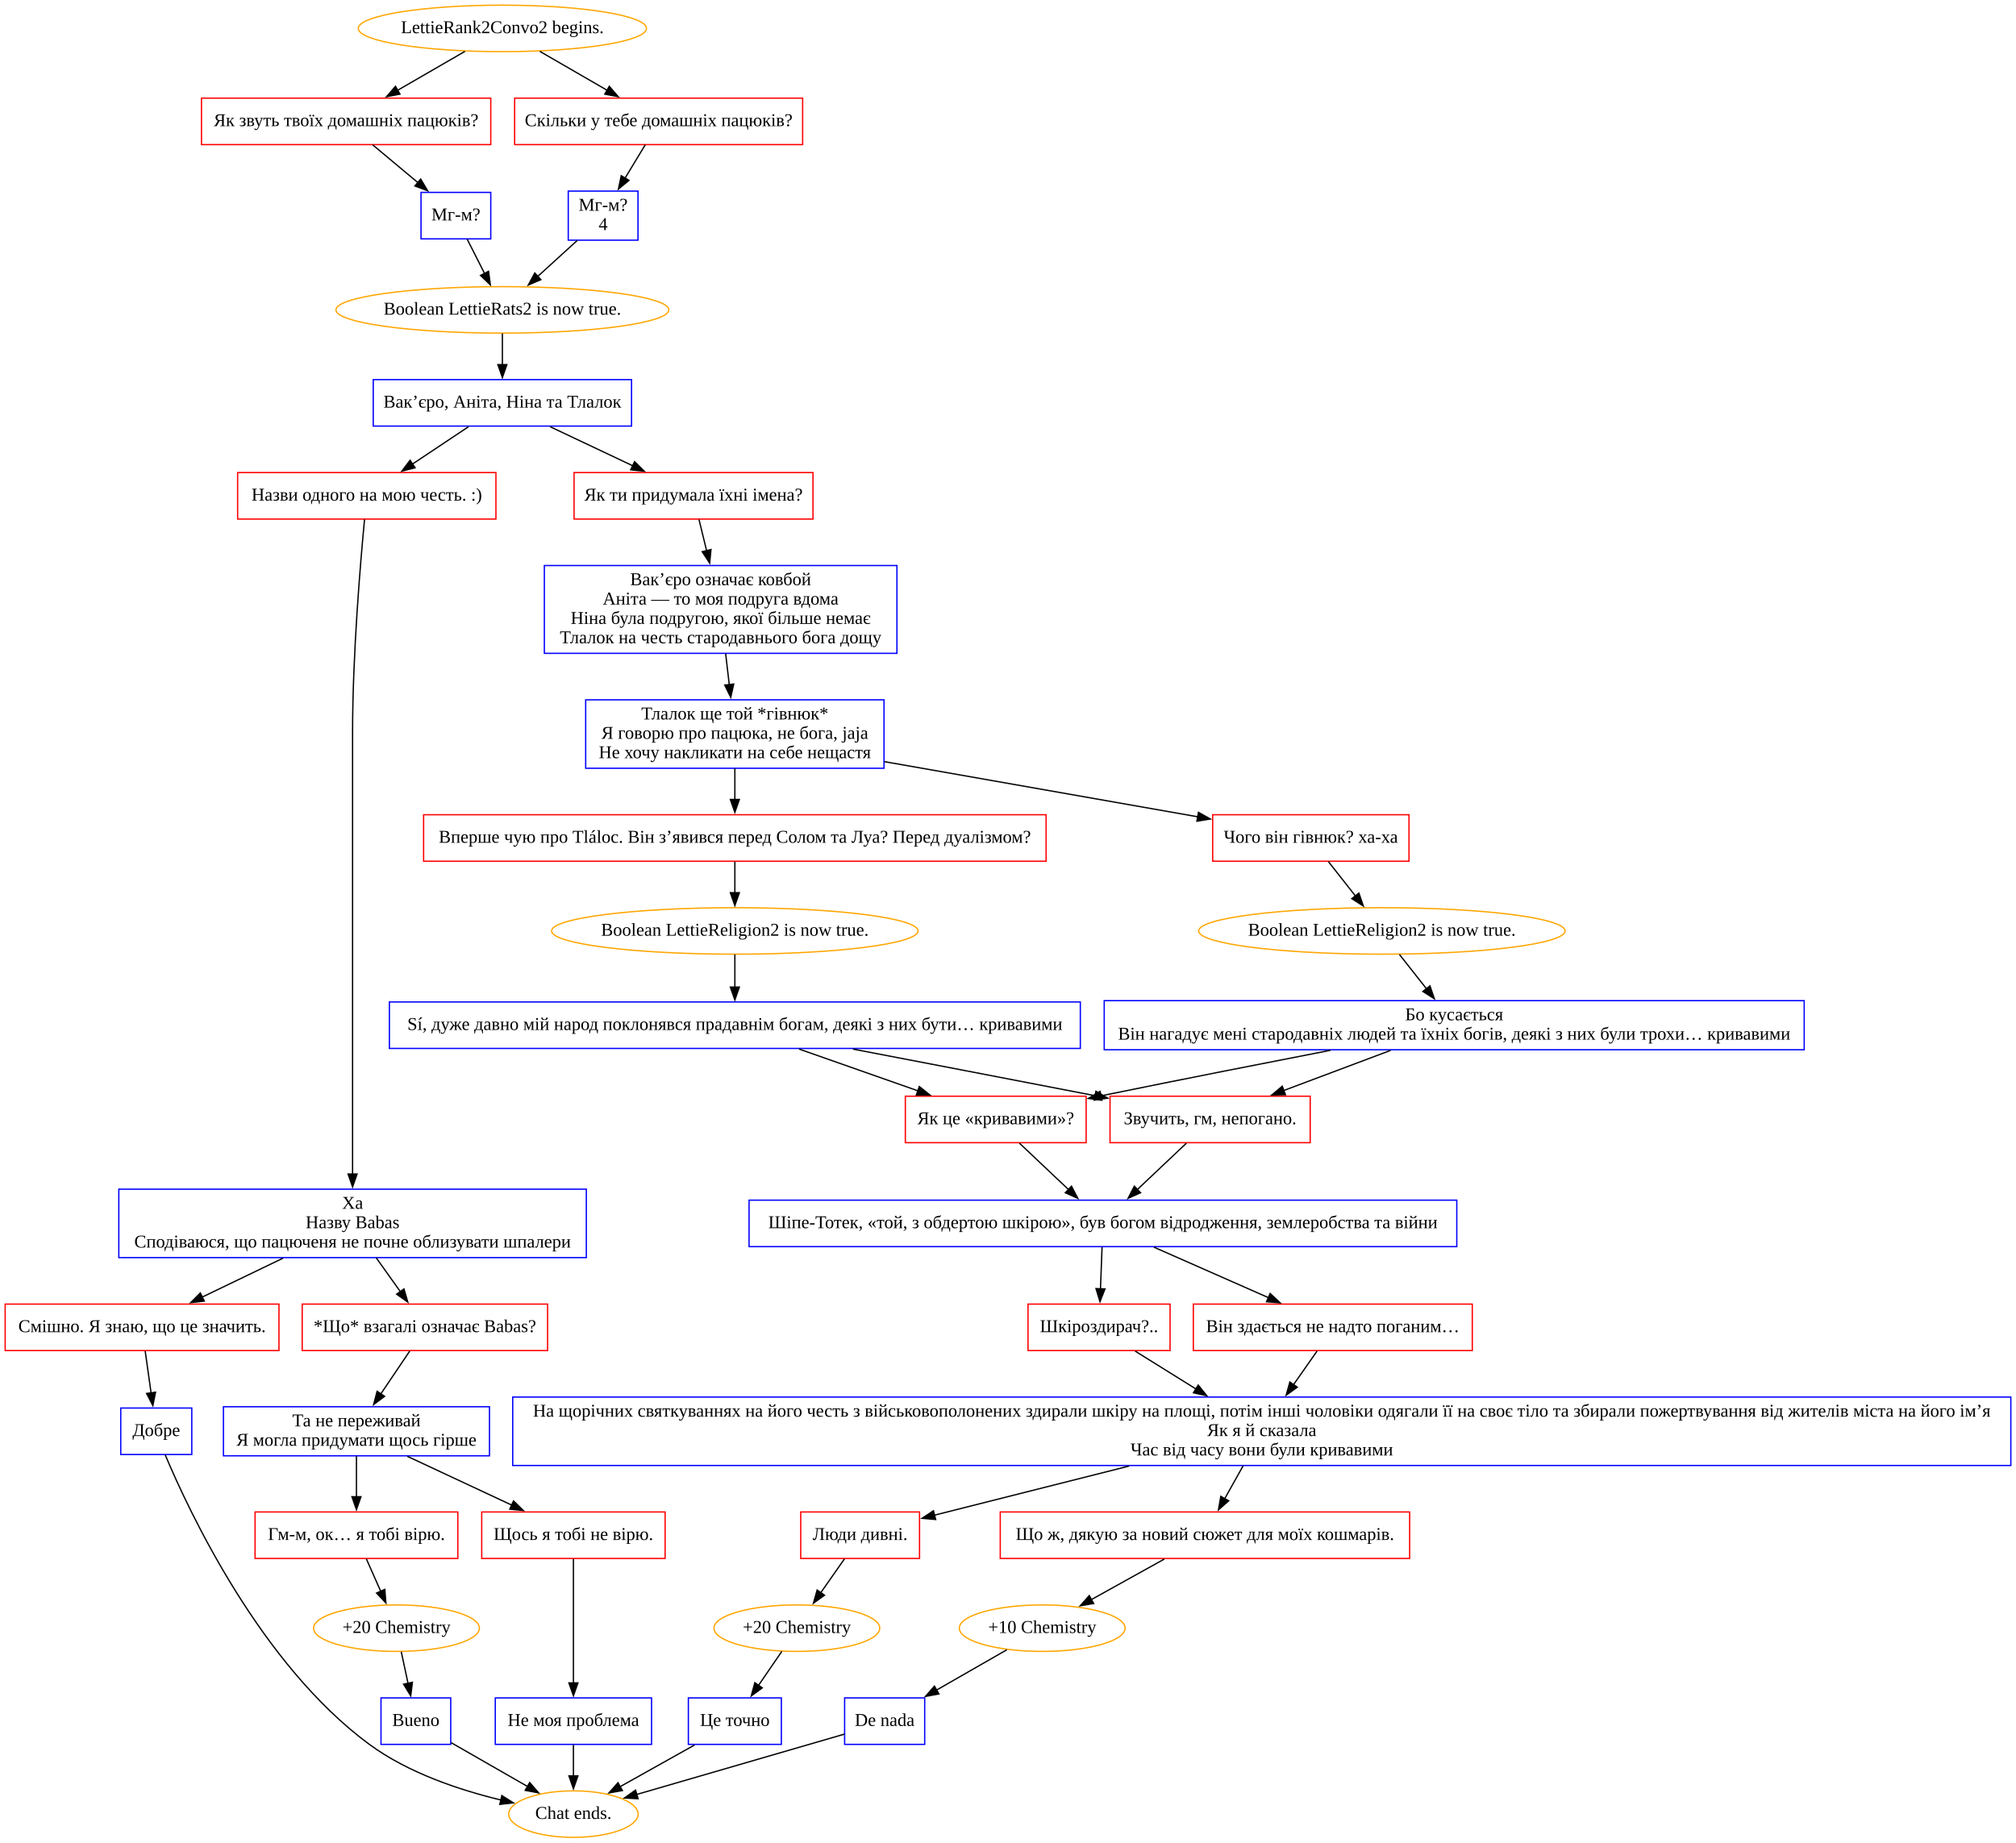
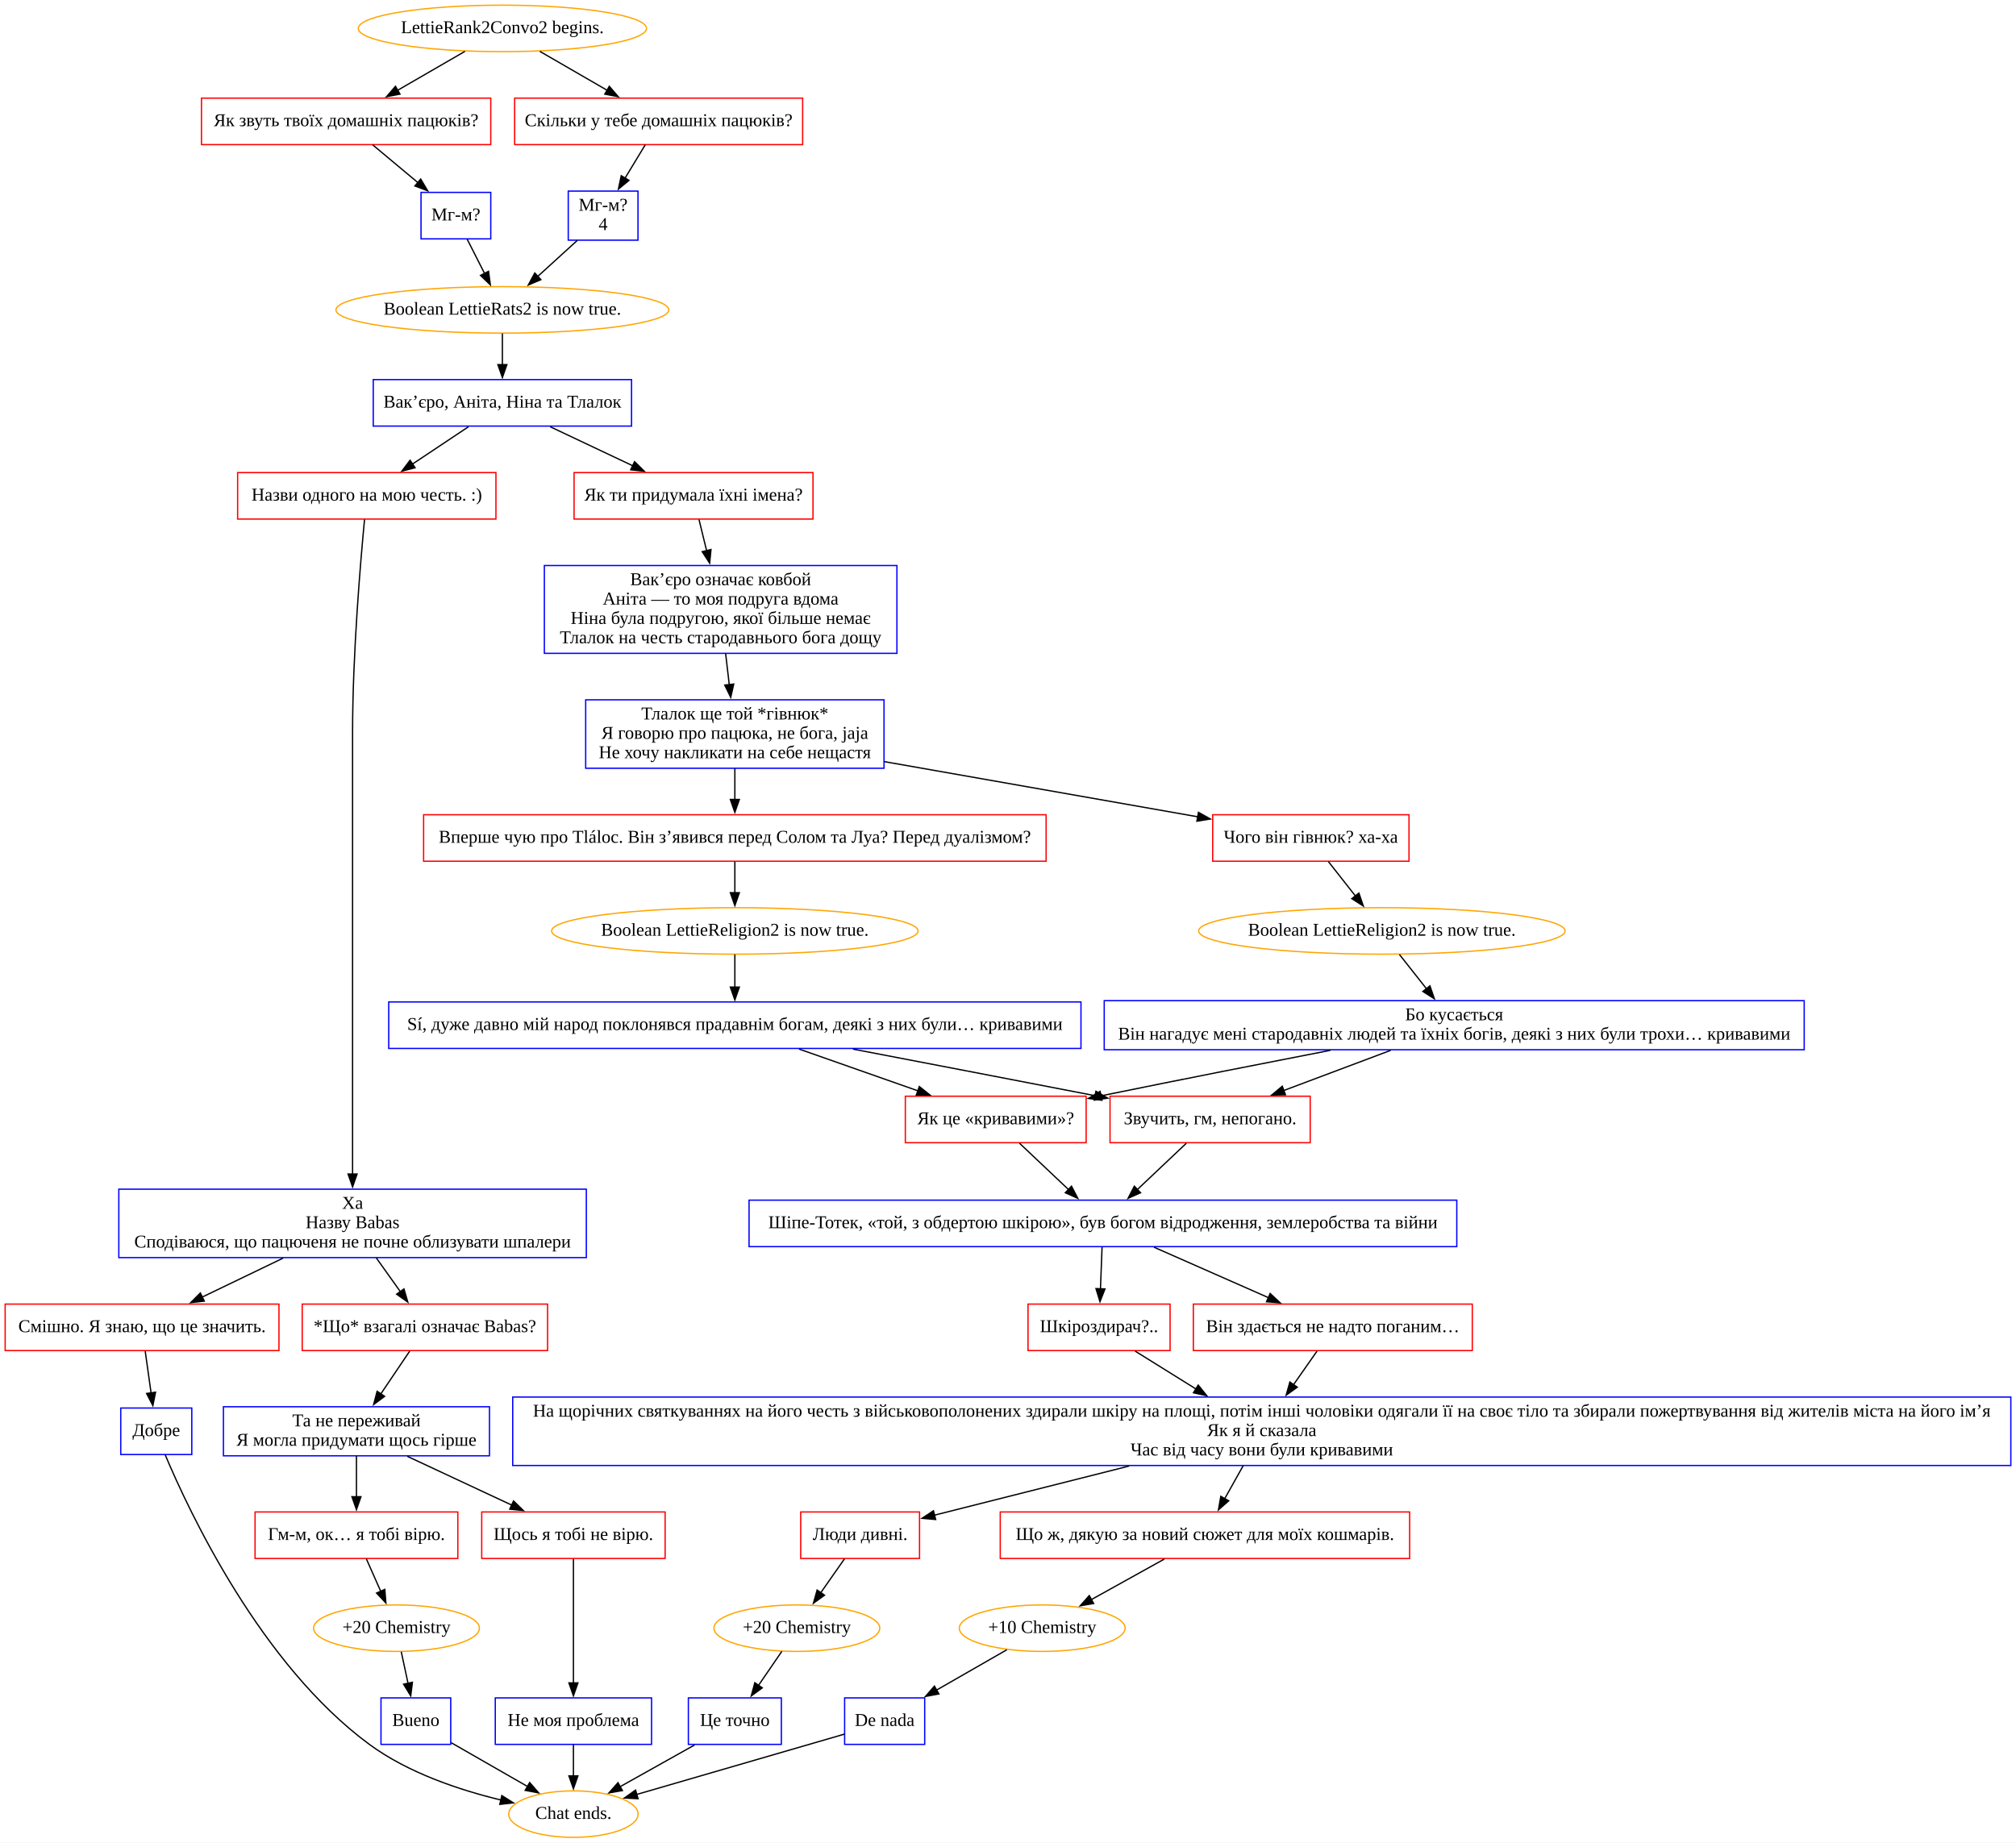
<svg xmlns="http://www.w3.org/2000/svg" width="1561pt" height="1427pt" viewBox="0.00 0.00 1561.00 1427.00">
  <g id="graph0" class="graph" transform="scale(1 1) rotate(0) translate(4 1423)">
    <polygon fill="white" stroke="none" points="-4,4 -4,-1423 1557,-1423 1557,4 -4,4" />
    <g id="node1" class="node">
      <ellipse fill="none" stroke="orange" cx="385" cy="-1401" rx="111.58" ry="18" />
      <text text-anchor="middle" x="385" y="-1397.3" font-family="Times New Roman,serif" font-size="14.00">LettieRank2Convo2 begins.</text>
    </g>
    <g id="node2" class="node">
      <polygon fill="none" stroke="red" points="376,-1347 152,-1347 152,-1311 376,-1311 376,-1347" />
      <text text-anchor="middle" x="264" y="-1325.3" font-family="Times New Roman,serif" font-size="14.00">Як звуть твоїх домашніх пацюків?</text>
    </g>
    <g id="edge1" class="edge">
      <path fill="none" stroke="black" d="M356.02,-1383.23C340.35,-1374.17 320.78,-1362.85 303.72,-1352.98" />
      <polygon fill="black" stroke="black" points="305.73,-1350.1 295.32,-1348.12 302.22,-1356.16 305.73,-1350.1" />
    </g>
    <g id="node3" class="node">
      <polygon fill="none" stroke="red" points="617.5,-1347 394.5,-1347 394.5,-1311 617.5,-1311 617.5,-1347" />
      <text text-anchor="middle" x="506" y="-1325.3" font-family="Times New Roman,serif" font-size="14.00">Скільки у тебе домашніх пацюків?</text>
    </g>
    <g id="edge2" class="edge">
      <path fill="none" stroke="black" d="M413.98,-1383.23C429.65,-1374.17 449.22,-1362.85 466.28,-1352.98" />
      <polygon fill="black" stroke="black" points="467.78,-1356.16 474.68,-1348.12 464.27,-1350.1 467.78,-1356.16" />
    </g>
    <g id="node4" class="node">
      <polygon fill="none" stroke="blue" points="376,-1274 322,-1274 322,-1238 376,-1238 376,-1274" />
      <text text-anchor="middle" x="349" y="-1252.3" font-family="Times New Roman,serif" font-size="14.00">Мг-м?</text>
    </g>
    <g id="edge3" class="edge">
      <path fill="none" stroke="black" d="M284.58,-1310.81C295.15,-1301.98 308.21,-1291.07 319.8,-1281.39" />
      <polygon fill="black" stroke="black" points="321.73,-1284.34 327.16,-1275.25 317.24,-1278.97 321.73,-1284.34" />
    </g>
    <g id="node5" class="node">
      <polygon fill="none" stroke="blue" points="490,-1275 436,-1275 436,-1237 490,-1237 490,-1275" />
      <text text-anchor="middle" x="463" y="-1259.8" font-family="Times New Roman,serif" font-size="14.00">Мг-м?</text>
      <text text-anchor="middle" x="463" y="-1244.8" font-family="Times New Roman,serif" font-size="14.00">4</text>
    </g>
    <g id="edge4" class="edge">
      <path fill="none" stroke="black" d="M495.59,-1310.81C490.91,-1303.08 485.26,-1293.76 480,-1285.06" />
      <polygon fill="black" stroke="black" points="483.02,-1283.3 474.85,-1276.56 477.04,-1286.93 483.02,-1283.3" />
    </g>
    <g id="node6" class="node">
      <ellipse fill="none" stroke="orange" cx="385" cy="-1183" rx="128.88" ry="18" />
      <text text-anchor="middle" x="385" y="-1179.3" font-family="Times New Roman,serif" font-size="14.00">Boolean LettieRats2 is now true.</text>
    </g>
    <g id="edge5" class="edge">
      <path fill="none" stroke="black" d="M357.71,-1237.81C361.78,-1229.79 366.72,-1220.05 371.27,-1211.07" />
      <polygon fill="black" stroke="black" points="374.28,-1212.88 375.68,-1202.38 368.04,-1209.71 374.28,-1212.88" />
    </g>
    <g id="edge6" class="edge">
      <path fill="none" stroke="black" d="M442.91,-1236.72C433.63,-1228.26 422.45,-1218.09 412.41,-1208.95" />
      <polygon fill="black" stroke="black" points="414.82,-1206.41 405.06,-1202.26 410.1,-1211.58 414.82,-1206.41" />
    </g>
    <g id="node7" class="node">
      <polygon fill="none" stroke="blue" points="485,-1129 285,-1129 285,-1093 485,-1093 485,-1129" />
      <text text-anchor="middle" x="385" y="-1107.3" font-family="Times New Roman,serif" font-size="14.00">Вак’єро, Аніта, Ніна та Тлалок</text>
    </g>
    <g id="edge7" class="edge">
      <path fill="none" stroke="black" d="M385,-1164.7C385,-1157.41 385,-1148.73 385,-1140.54" />
      <polygon fill="black" stroke="black" points="388.5,-1140.62 385,-1130.62 381.5,-1140.62 388.5,-1140.62" />
    </g>
    <g id="node8" class="node">
      <polygon fill="none" stroke="red" points="625.5,-1057 440.5,-1057 440.5,-1021 625.5,-1021 625.5,-1057" />
      <text text-anchor="middle" x="533" y="-1035.3" font-family="Times New Roman,serif" font-size="14.00">Як ти придумала їхні імена?</text>
    </g>
    <g id="edge8" class="edge">
      <path fill="none" stroke="black" d="M421.96,-1092.52C441.37,-1083.34 465.36,-1071.99 486.07,-1062.2" />
      <polygon fill="black" stroke="black" points="487.34,-1065.47 494.88,-1058.03 484.35,-1059.14 487.34,-1065.47" />
    </g>
    <g id="node9" class="node">
      <polygon fill="none" stroke="red" points="380,-1057 180,-1057 180,-1021 380,-1021 380,-1057" />
      <text text-anchor="middle" x="280" y="-1035.3" font-family="Times New Roman,serif" font-size="14.00">Назви одного на мою честь. :)</text>
    </g>
    <g id="edge9" class="edge">
      <path fill="none" stroke="black" d="M358.77,-1092.52C345.65,-1083.76 329.57,-1073.04 315.36,-1063.58" />
      <polygon fill="black" stroke="black" points="317.41,-1060.73 307.15,-1058.1 313.53,-1066.56 317.41,-1060.73" />
    </g>
    <g id="node10" class="node">
      <polygon fill="none" stroke="blue" points="690.5,-985 417.5,-985 417.5,-917 690.5,-917 690.5,-985" />
      <text text-anchor="middle" x="554" y="-969.8" font-family="Times New Roman,serif" font-size="14.00">Вак’єро означає ковбой </text>
      <text text-anchor="middle" x="554" y="-954.8" font-family="Times New Roman,serif" font-size="14.00">Аніта — то моя подруга вдома </text>
      <text text-anchor="middle" x="554" y="-939.8" font-family="Times New Roman,serif" font-size="14.00">Ніна була подругою, якої більше немає </text>
      <text text-anchor="middle" x="554" y="-924.8" font-family="Times New Roman,serif" font-size="14.00">Тлалок на честь стародавнього бога дощу</text>
    </g>
    <g id="edge10" class="edge">
      <path fill="none" stroke="black" d="M537.25,-1020.6C538.97,-1013.57 541.03,-1005.1 543.12,-996.55" />
      <polygon fill="black" stroke="black" points="546.52,-997.4 545.49,-986.85 539.72,-995.74 546.52,-997.4" />
    </g>
    <g id="node11" class="node">
      <polygon fill="none" stroke="blue" points="450,-502 88,-502 88,-449 450,-449 450,-502" />
      <text text-anchor="middle" x="269" y="-486.8" font-family="Times New Roman,serif" font-size="14.00">Ха </text>
      <text text-anchor="middle" x="269" y="-471.8" font-family="Times New Roman,serif" font-size="14.00">Назву Babas </text>
      <text text-anchor="middle" x="269" y="-456.8" font-family="Times New Roman,serif" font-size="14.00">Сподіваюся, що пацюченя не почне облизувати шпалери</text>
    </g>
    <g id="edge11" class="edge">
      <path fill="none" stroke="black" d="M278.26,-1020.66C275.16,-988.25 269,-916.29 269,-855.5 269,-855.5 269,-855.5 269,-628 269,-588.99 269,-544.33 269,-513.66" />
      <polygon fill="black" stroke="black" points="272.5,-513.75 269,-503.75 265.5,-513.75 272.5,-513.75" />
    </g>
    <g id="node12" class="node">
      <polygon fill="none" stroke="blue" points="680.5,-881 449.5,-881 449.5,-828 680.5,-828 680.5,-881" />
      <text text-anchor="middle" x="565" y="-865.8" font-family="Times New Roman,serif" font-size="14.00">Тлалок ще той *гівнюк* </text>
      <text text-anchor="middle" x="565" y="-850.8" font-family="Times New Roman,serif" font-size="14.00">Я говорю про пацюка, не бога, jaja </text>
      <text text-anchor="middle" x="565" y="-835.8" font-family="Times New Roman,serif" font-size="14.00">Не хочу накликати на себе нещастя</text>
    </g>
    <g id="edge12" class="edge">
      <path fill="none" stroke="black" d="M557.88,-916.68C558.78,-908.9 559.75,-900.56 560.68,-892.63" />
      <polygon fill="black" stroke="black" points="564.13,-893.23 561.81,-882.9 557.18,-892.43 564.13,-893.23" />
    </g>
    <g id="node13" class="node">
      <polygon fill="none" stroke="red" points="420,-413 230,-413 230,-377 420,-377 420,-413" />
      <text text-anchor="middle" x="325" y="-391.3" font-family="Times New Roman,serif" font-size="14.00">*Що* взагалі означає Babas?</text>
    </g>
    <g id="edge13" class="edge">
      <path fill="none" stroke="black" d="M287.34,-448.8C293.36,-440.35 300.07,-430.95 306.13,-422.45" />
      <polygon fill="black" stroke="black" points="308.8,-424.74 311.76,-414.56 303.1,-420.67 308.8,-424.74" />
    </g>
    <g id="node14" class="node">
      <polygon fill="none" stroke="red" points="212,-413 0,-413 0,-377 212,-377 212,-413" />
      <text text-anchor="middle" x="106" y="-391.3" font-family="Times New Roman,serif" font-size="14.00">Смішно. Я знаю, що це значить.</text>
    </g>
    <g id="edge14" class="edge">
      <path fill="none" stroke="black" d="M215.18,-448.58C194.9,-438.81 172.02,-427.8 152.47,-418.38" />
      <polygon fill="black" stroke="black" points="154.18,-415.32 143.65,-414.13 151.14,-421.62 154.18,-415.32" />
    </g>
    <g id="node15" class="node">
      <polygon fill="none" stroke="red" points="806,-792 324,-792 324,-756 806,-756 806,-792" />
      <text text-anchor="middle" x="565" y="-770.3" font-family="Times New Roman,serif" font-size="14.00">Вперше чую про Tláloc. Він з’явився перед Солом та Луа? Перед дуалізмом?</text>
    </g>
    <g id="edge15" class="edge">
      <path fill="none" stroke="black" d="M565,-827.8C565,-820.08 565,-811.56 565,-803.66" />
      <polygon fill="black" stroke="black" points="568.5,-803.84 565,-793.84 561.5,-803.84 568.5,-803.84" />
    </g>
    <g id="node16" class="node">
      <polygon fill="none" stroke="red" points="1087,-792 935,-792 935,-756 1087,-756 1087,-792" />
      <text text-anchor="middle" x="1011" y="-770.3" font-family="Times New Roman,serif" font-size="14.00">Чого він гівнюк? ха-ха</text>
    </g>
    <g id="edge16" class="edge">
      <path fill="none" stroke="black" d="M680.73,-833.13C756.52,-819.79 854.01,-802.63 923.39,-790.42" />
      <polygon fill="black" stroke="black" points="923.97,-793.87 933.21,-788.69 922.76,-786.98 923.97,-793.87" />
    </g>
    <g id="node17" class="node">
      <polygon fill="none" stroke="blue" points="375,-333.5 169,-333.5 169,-295.5 375,-295.5 375,-333.5" />
      <text text-anchor="middle" x="272" y="-318.3" font-family="Times New Roman,serif" font-size="14.00">Та не переживай</text>
      <text text-anchor="middle" x="272" y="-303.3" font-family="Times New Roman,serif" font-size="14.00">Я могла придумати щось гірше</text>
    </g>
    <g id="edge17" class="edge">
      <path fill="none" stroke="black" d="M313.24,-376.58C306.63,-366.8 298.24,-354.36 290.75,-343.27" />
      <polygon fill="black" stroke="black" points="293.81,-341.55 285.31,-335.22 288.01,-345.47 293.81,-341.55" />
    </g>
    <g id="node18" class="node">
      <polygon fill="none" stroke="blue" points="144.5,-332.5 89.5,-332.5 89.5,-296.5 144.5,-296.5 144.5,-332.5" />
      <text text-anchor="middle" x="117" y="-310.8" font-family="Times New Roman,serif" font-size="14.00">Добре</text>
    </g>
    <g id="edge18" class="edge">
      <path fill="none" stroke="black" d="M108.44,-376.58C109.78,-367.02 111.47,-354.94 113,-344.05" />
      <polygon fill="black" stroke="black" points="116.43,-344.76 114.36,-334.37 109.5,-343.79 116.43,-344.76" />
    </g>
    <g id="node19" class="node">
      <ellipse fill="none" stroke="orange" cx="565" cy="-702" rx="141.88" ry="18" />
      <text text-anchor="middle" x="565" y="-698.3" font-family="Times New Roman,serif" font-size="14.00">Boolean LettieReligion2 is now true.</text>
    </g>
    <g id="edge19" class="edge">
      <path fill="none" stroke="black" d="M565,-755.7C565,-748.41 565,-739.73 565,-731.54" />
      <polygon fill="black" stroke="black" points="568.5,-731.62 565,-721.62 561.5,-731.62 568.5,-731.62" />
    </g>
    <g id="node20" class="node">
      <ellipse fill="none" stroke="orange" cx="1066" cy="-702" rx="141.88" ry="18" />
      <text text-anchor="middle" x="1066" y="-698.3" font-family="Times New Roman,serif" font-size="14.00">Boolean LettieReligion2 is now true.</text>
    </g>
    <g id="edge20" class="edge">
      <path fill="none" stroke="black" d="M1024.6,-755.7C1030.92,-747.64 1038.58,-737.89 1045.59,-728.98" />
      <polygon fill="black" stroke="black" points="1048.2,-731.32 1051.63,-721.29 1042.7,-727 1048.2,-731.32" />
    </g>
    <g id="node21" class="node">
      <polygon fill="none" stroke="red" points="350.5,-252 193.5,-252 193.5,-216 350.5,-216 350.5,-252" />
      <text text-anchor="middle" x="272" y="-230.3" font-family="Times New Roman,serif" font-size="14.00">Гм-м, ок… я тобі вірю.</text>
    </g>
    <g id="edge21" class="edge">
      <path fill="none" stroke="black" d="M272,-295.29C272,-285.88 272,-274.18 272,-263.59" />
      <polygon fill="black" stroke="black" points="275.5,-263.81 272,-253.81 268.5,-263.81 275.5,-263.81" />
    </g>
    <g id="node22" class="node">
      <polygon fill="none" stroke="red" points="511,-252 369,-252 369,-216 511,-216 511,-252" />
      <text text-anchor="middle" x="440" y="-230.3" font-family="Times New Roman,serif" font-size="14.00">Щось я тобі не вірю.</text>
    </g>
    <g id="edge22" class="edge">
      <path fill="none" stroke="black" d="M311.39,-295.1C335.6,-283.78 366.77,-269.22 392.36,-257.26" />
      <polygon fill="black" stroke="black" points="393.64,-260.53 401.22,-253.12 390.68,-254.18 393.64,-260.53" />
    </g>
    <g id="node23" class="node">
      <ellipse fill="none" stroke="orange" cx="440" cy="-18" rx="50.09" ry="18" />
      <text text-anchor="middle" x="440" y="-14.3" font-family="Times New Roman,serif" font-size="14.00">Chat ends.</text>
    </g>
    <g id="edge23" class="edge">
      <path fill="none" stroke="black" d="M123.92,-296.24C142.52,-252.02 197.96,-133.85 282,-72 312.02,-49.91 351.83,-36.63 383.98,-28.89" />
      <polygon fill="black" stroke="black" points="384.56,-32.35 393.53,-26.71 383,-25.52 384.56,-32.35" />
    </g>
    <g id="node24" class="node">
-       <polygon fill="none" stroke="blue" points="832.5,-647 297.5,-647 297.5,-611 832.5,-611 832.5,-647" />
-       <text text-anchor="middle" x="565" y="-625.3" font-family="Times New Roman,serif" font-size="14.00">Sí, дуже давно мій народ поклонявся прадавнім богам, деякі з них бути… кривавими</text>
+       <polygon fill="none" stroke="blue" points="833,-647 297,-647 297,-611 833,-611 833,-647" />
+       <text text-anchor="middle" x="565" y="-625.3" font-family="Times New Roman,serif" font-size="14.00">Sí, дуже давно мій народ поклонявся прадавнім богам, деякі з них були… кривавими</text>
    </g>
    <g id="edge24" class="edge">
      <path fill="none" stroke="black" d="M565,-683.81C565,-676.23 565,-667.1 565,-658.54" />
      <polygon fill="black" stroke="black" points="568.5,-658.54 565,-648.54 561.5,-658.54 568.5,-658.54" />
    </g>
    <g id="node25" class="node">
      <polygon fill="none" stroke="blue" points="1393,-648 851,-648 851,-610 1393,-610 1393,-648" />
      <text text-anchor="middle" x="1122" y="-632.8" font-family="Times New Roman,serif" font-size="14.00">Бо кусається </text>
      <text text-anchor="middle" x="1122" y="-617.8" font-family="Times New Roman,serif" font-size="14.00">Він нагадує мені стародавніх людей та їхніх богів, деякі з них були трохи… кривавими</text>
    </g>
    <g id="edge25" class="edge">
      <path fill="none" stroke="black" d="M1079.56,-683.81C1085.85,-675.83 1093.49,-666.15 1100.54,-657.21" />
      <polygon fill="black" stroke="black" points="1103.21,-659.48 1106.65,-649.46 1097.71,-655.14 1103.21,-659.48" />
    </g>
    <g id="node26" class="node">
      <ellipse fill="none" stroke="orange" cx="303" cy="-162" rx="64.19" ry="18" />
      <text text-anchor="middle" x="303" y="-158.3" font-family="Times New Roman,serif" font-size="14.00">+20 Chemistry</text>
    </g>
    <g id="edge26" class="edge">
      <path fill="none" stroke="black" d="M279.66,-215.7C283.04,-208.07 287.09,-198.92 290.87,-190.4" />
      <polygon fill="black" stroke="black" points="293.96,-192.05 294.81,-181.49 287.56,-189.21 293.96,-192.05" />
    </g>
    <g id="node27" class="node">
      <polygon fill="none" stroke="blue" points="500.5,-108 379.5,-108 379.5,-72 500.5,-72 500.5,-108" />
      <text text-anchor="middle" x="440" y="-86.3" font-family="Times New Roman,serif" font-size="14.00">Не моя проблема</text>
    </g>
    <g id="edge27" class="edge">
      <path fill="none" stroke="black" d="M440,-215.59C440,-191.61 440,-148.14 440,-119.42" />
      <polygon fill="black" stroke="black" points="443.5,-119.62 440,-109.62 436.5,-119.62 443.5,-119.62" />
    </g>
    <g id="node28" class="node">
      <polygon fill="none" stroke="red" points="837,-574 697,-574 697,-538 837,-538 837,-574" />
      <text text-anchor="middle" x="767" y="-552.3" font-family="Times New Roman,serif" font-size="14.00">Як це «кривавими»?</text>
    </g>
    <g id="edge28" class="edge">
      <path fill="none" stroke="black" d="M614.67,-610.54C642.56,-600.74 677.55,-588.44 706.96,-578.1" />
      <polygon fill="black" stroke="black" points="707.82,-581.51 716.09,-574.89 705.5,-574.91 707.82,-581.51" />
    </g>
    <g id="node29" class="node">
      <polygon fill="none" stroke="red" points="1010.5,-574 855.5,-574 855.5,-538 1010.5,-538 1010.5,-574" />
      <text text-anchor="middle" x="933" y="-552.3" font-family="Times New Roman,serif" font-size="14.00">Звучить, гм, непогано.</text>
    </g>
    <g id="edge29" class="edge">
      <path fill="none" stroke="black" d="M656.45,-610.5C708.61,-600.5 775.52,-587.65 844.18,-574.35" />
      <polygon fill="black" stroke="black" points="844.58,-577.84 853.73,-572.5 843.25,-570.97 844.58,-577.84" />
    </g>
    <g id="edge31" class="edge">
      <path fill="none" stroke="black" d="M1026.16,-609.56C976.07,-599.83 913.48,-587.53 848.16,-574.22" />
      <polygon fill="black" stroke="black" points="849.21,-570.86 838.71,-572.29 847.81,-577.72 849.21,-570.86" />
    </g>
    <g id="edge30" class="edge">
      <path fill="none" stroke="black" d="M1072.84,-609.53C1047.46,-600 1016.36,-588.32 989.94,-578.39" />
      <polygon fill="black" stroke="black" points="991.33,-575.17 980.73,-574.93 988.87,-581.73 991.33,-575.17" />
    </g>
    <g id="node30" class="node">
      <polygon fill="none" stroke="blue" points="345,-108 291,-108 291,-72 345,-72 345,-108" />
      <text text-anchor="middle" x="318" y="-86.3" font-family="Times New Roman,serif" font-size="14.00">Bueno</text>
    </g>
    <g id="edge32" class="edge">
      <path fill="none" stroke="black" d="M306.71,-143.7C308.29,-136.32 310.17,-127.52 311.95,-119.25" />
      <polygon fill="black" stroke="black" points="315.34,-120.1 314.02,-109.58 308.5,-118.63 315.34,-120.1" />
    </g>
    <g id="edge33" class="edge">
      <path fill="none" stroke="black" d="M440,-71.7C440,-64.41 440,-55.73 440,-47.54" />
      <polygon fill="black" stroke="black" points="443.5,-47.62 440,-37.62 436.5,-47.62 443.5,-47.62" />
    </g>
    <g id="node31" class="node">
      <polygon fill="none" stroke="blue" points="1124,-493.5 576,-493.5 576,-457.5 1124,-457.5 1124,-493.5" />
      <text text-anchor="middle" x="850" y="-471.8" font-family="Times New Roman,serif" font-size="14.00">Шіпе-Тотек, «той, з обдертою шкірою», був богом відродження, землеробства та війни</text>
    </g>
    <g id="edge34" class="edge">
      <path fill="none" stroke="black" d="M785.42,-537.58C796.6,-527.01 811.05,-513.34 823.44,-501.62" />
      <polygon fill="black" stroke="black" points="825.67,-504.33 830.53,-494.91 820.86,-499.24 825.67,-504.33" />
    </g>
    <g id="edge35" class="edge">
      <path fill="none" stroke="black" d="M914.58,-537.58C903.4,-527.01 888.95,-513.34 876.56,-501.62" />
      <polygon fill="black" stroke="black" points="879.14,-499.24 869.47,-494.91 874.33,-504.33 879.14,-499.24" />
    </g>
    <g id="edge36" class="edge">
      <path fill="none" stroke="black" d="M345.38,-73.29C362.89,-63.25 385.77,-50.12 404.64,-39.29" />
      <polygon fill="black" stroke="black" points="406.13,-42.47 413.07,-34.45 402.65,-36.39 406.13,-42.47" />
    </g>
    <g id="node32" class="node">
      <polygon fill="none" stroke="red" points="902,-413 792,-413 792,-377 902,-377 902,-413" />
      <text text-anchor="middle" x="847" y="-391.3" font-family="Times New Roman,serif" font-size="14.00">Шкіроздирач?..</text>
    </g>
    <g id="edge37" class="edge">
      <path fill="none" stroke="black" d="M849.33,-457.08C848.97,-447.52 848.51,-435.44 848.09,-424.55" />
      <polygon fill="black" stroke="black" points="851.6,-424.74 847.72,-414.89 844.61,-425.01 851.6,-424.74" />
    </g>
    <g id="node33" class="node">
      <polygon fill="none" stroke="red" points="1136,-413 920,-413 920,-377 1136,-377 1136,-413" />
      <text text-anchor="middle" x="1028" y="-391.3" font-family="Times New Roman,serif" font-size="14.00">Він здається не надто поганим…</text>
    </g>
    <g id="edge38" class="edge">
      <path fill="none" stroke="black" d="M889.5,-457.08C915.66,-445.54 950.18,-430.32 978.21,-417.96" />
      <polygon fill="black" stroke="black" points="979.48,-421.22 987.22,-413.98 976.66,-414.82 979.48,-421.22" />
    </g>
    <g id="node34" class="node">
      <polygon fill="none" stroke="blue" points="1553,-341 393,-341 393,-288 1553,-288 1553,-341" />
      <text text-anchor="middle" x="973" y="-325.8" font-family="Times New Roman,serif" font-size="14.00">На щорічних святкуваннях на його честь з військовополонених здирали шкіру на площі, потім інші чоловіки одягали її на своє тіло та збирали пожертвування від жителів міста на його ім’я</text>
      <text text-anchor="middle" x="973" y="-310.8" font-family="Times New Roman,serif" font-size="14.00">Як я й сказала</text>
      <text text-anchor="middle" x="973" y="-295.8" font-family="Times New Roman,serif" font-size="14.00">Час від часу вони були кривавими</text>
    </g>
    <g id="edge39" class="edge">
      <path fill="none" stroke="black" d="M874.96,-376.58C888.9,-367.89 906.2,-357.12 922.36,-347.05" />
      <polygon fill="black" stroke="black" points="923.79,-350.28 930.43,-342.02 920.09,-344.34 923.79,-350.28" />
    </g>
    <g id="edge40" class="edge">
      <path fill="none" stroke="black" d="M1015.79,-376.58C1010.39,-368.87 1003.83,-359.51 997.49,-350.46" />
      <polygon fill="black" stroke="black" points="1000.49,-348.64 991.89,-342.46 994.76,-352.66 1000.49,-348.64" />
    </g>
    <g id="node35" class="node">
      <polygon fill="none" stroke="red" points="1087.5,-252 770.5,-252 770.5,-216 1087.5,-216 1087.5,-252" />
      <text text-anchor="middle" x="929" y="-230.3" font-family="Times New Roman,serif" font-size="14.00">Що ж, дякую за новий сюжет для моїх кошмарів.</text>
    </g>
    <g id="edge41" class="edge">
      <path fill="none" stroke="black" d="M958.59,-287.8C954.01,-279.62 948.93,-270.55 944.29,-262.27" />
      <polygon fill="black" stroke="black" points="947.4,-260.66 939.45,-253.65 941.29,-264.09 947.4,-260.66" />
    </g>
    <g id="node36" class="node">
      <polygon fill="none" stroke="red" points="708,-252 616,-252 616,-216 708,-216 708,-252" />
      <text text-anchor="middle" x="662" y="-230.3" font-family="Times New Roman,serif" font-size="14.00">Люди дивні.</text>
    </g>
    <g id="edge42" class="edge">
      <path fill="none" stroke="black" d="M870.31,-287.58C820.12,-274.91 761.61,-260.14 719.4,-249.49" />
      <polygon fill="black" stroke="black" points="720.51,-246.16 709.96,-247.1 718.79,-252.95 720.51,-246.16" />
    </g>
    <g id="node37" class="node">
      <ellipse fill="none" stroke="orange" cx="803" cy="-162" rx="64.19" ry="18" />
      <text text-anchor="middle" x="803" y="-158.3" font-family="Times New Roman,serif" font-size="14.00">+10 Chemistry</text>
    </g>
    <g id="edge43" class="edge">
      <path fill="none" stroke="black" d="M897.53,-215.52C880.39,-205.99 859.05,-194.14 840.99,-184.11" />
      <polygon fill="black" stroke="black" points="842.83,-181.12 832.39,-179.33 839.43,-187.24 842.83,-181.12" />
    </g>
    <g id="node38" class="node">
      <ellipse fill="none" stroke="orange" cx="613" cy="-162" rx="64.19" ry="18" />
      <text text-anchor="middle" x="613" y="-158.3" font-family="Times New Roman,serif" font-size="14.00">+20 Chemistry</text>
    </g>
    <g id="edge44" class="edge">
      <path fill="none" stroke="black" d="M649.89,-215.7C644.31,-207.73 637.57,-198.1 631.38,-189.26" />
      <polygon fill="black" stroke="black" points="634.44,-187.53 625.84,-181.34 628.71,-191.54 634.44,-187.53" />
    </g>
    <g id="node39" class="node">
      <polygon fill="none" stroke="blue" points="712,-108 650,-108 650,-72 712,-72 712,-108" />
      <text text-anchor="middle" x="681" y="-86.3" font-family="Times New Roman,serif" font-size="14.00">De nada</text>
    </g>
    <g id="edge45" class="edge">
      <path fill="none" stroke="black" d="M775.62,-145.29C759.5,-136.04 738.82,-124.17 720.9,-113.9" />
      <polygon fill="black" stroke="black" points="723.01,-111.07 712.6,-109.13 719.53,-117.14 723.01,-111.07" />
    </g>
    <g id="node40" class="node">
      <polygon fill="none" stroke="blue" points="601,-108 529,-108 529,-72 601,-72 601,-108" />
      <text text-anchor="middle" x="565" y="-86.3" font-family="Times New Roman,serif" font-size="14.00">Це точно</text>
    </g>
    <g id="edge46" class="edge">
      <path fill="none" stroke="black" d="M601.38,-144.05C595.92,-136.09 589.28,-126.41 583.18,-117.51" />
      <polygon fill="black" stroke="black" points="586.24,-115.79 577.7,-109.52 580.47,-119.75 586.24,-115.79" />
    </g>
    <g id="edge47" class="edge">
      <path fill="none" stroke="black" d="M649.99,-79.99C609.18,-68.14 537,-47.17 488.83,-33.18" />
      <polygon fill="black" stroke="black" points="490.07,-29.9 479.49,-30.47 488.12,-36.62 490.07,-29.9" />
    </g>
    <g id="edge48" class="edge">
      <path fill="none" stroke="black" d="M533.78,-71.52C516.29,-61.72 494.39,-49.46 476.16,-39.25" />
      <polygon fill="black" stroke="black" points="477.94,-36.24 467.51,-34.4 474.52,-42.34 477.94,-36.24" />
    </g>
  </g>
</svg>
